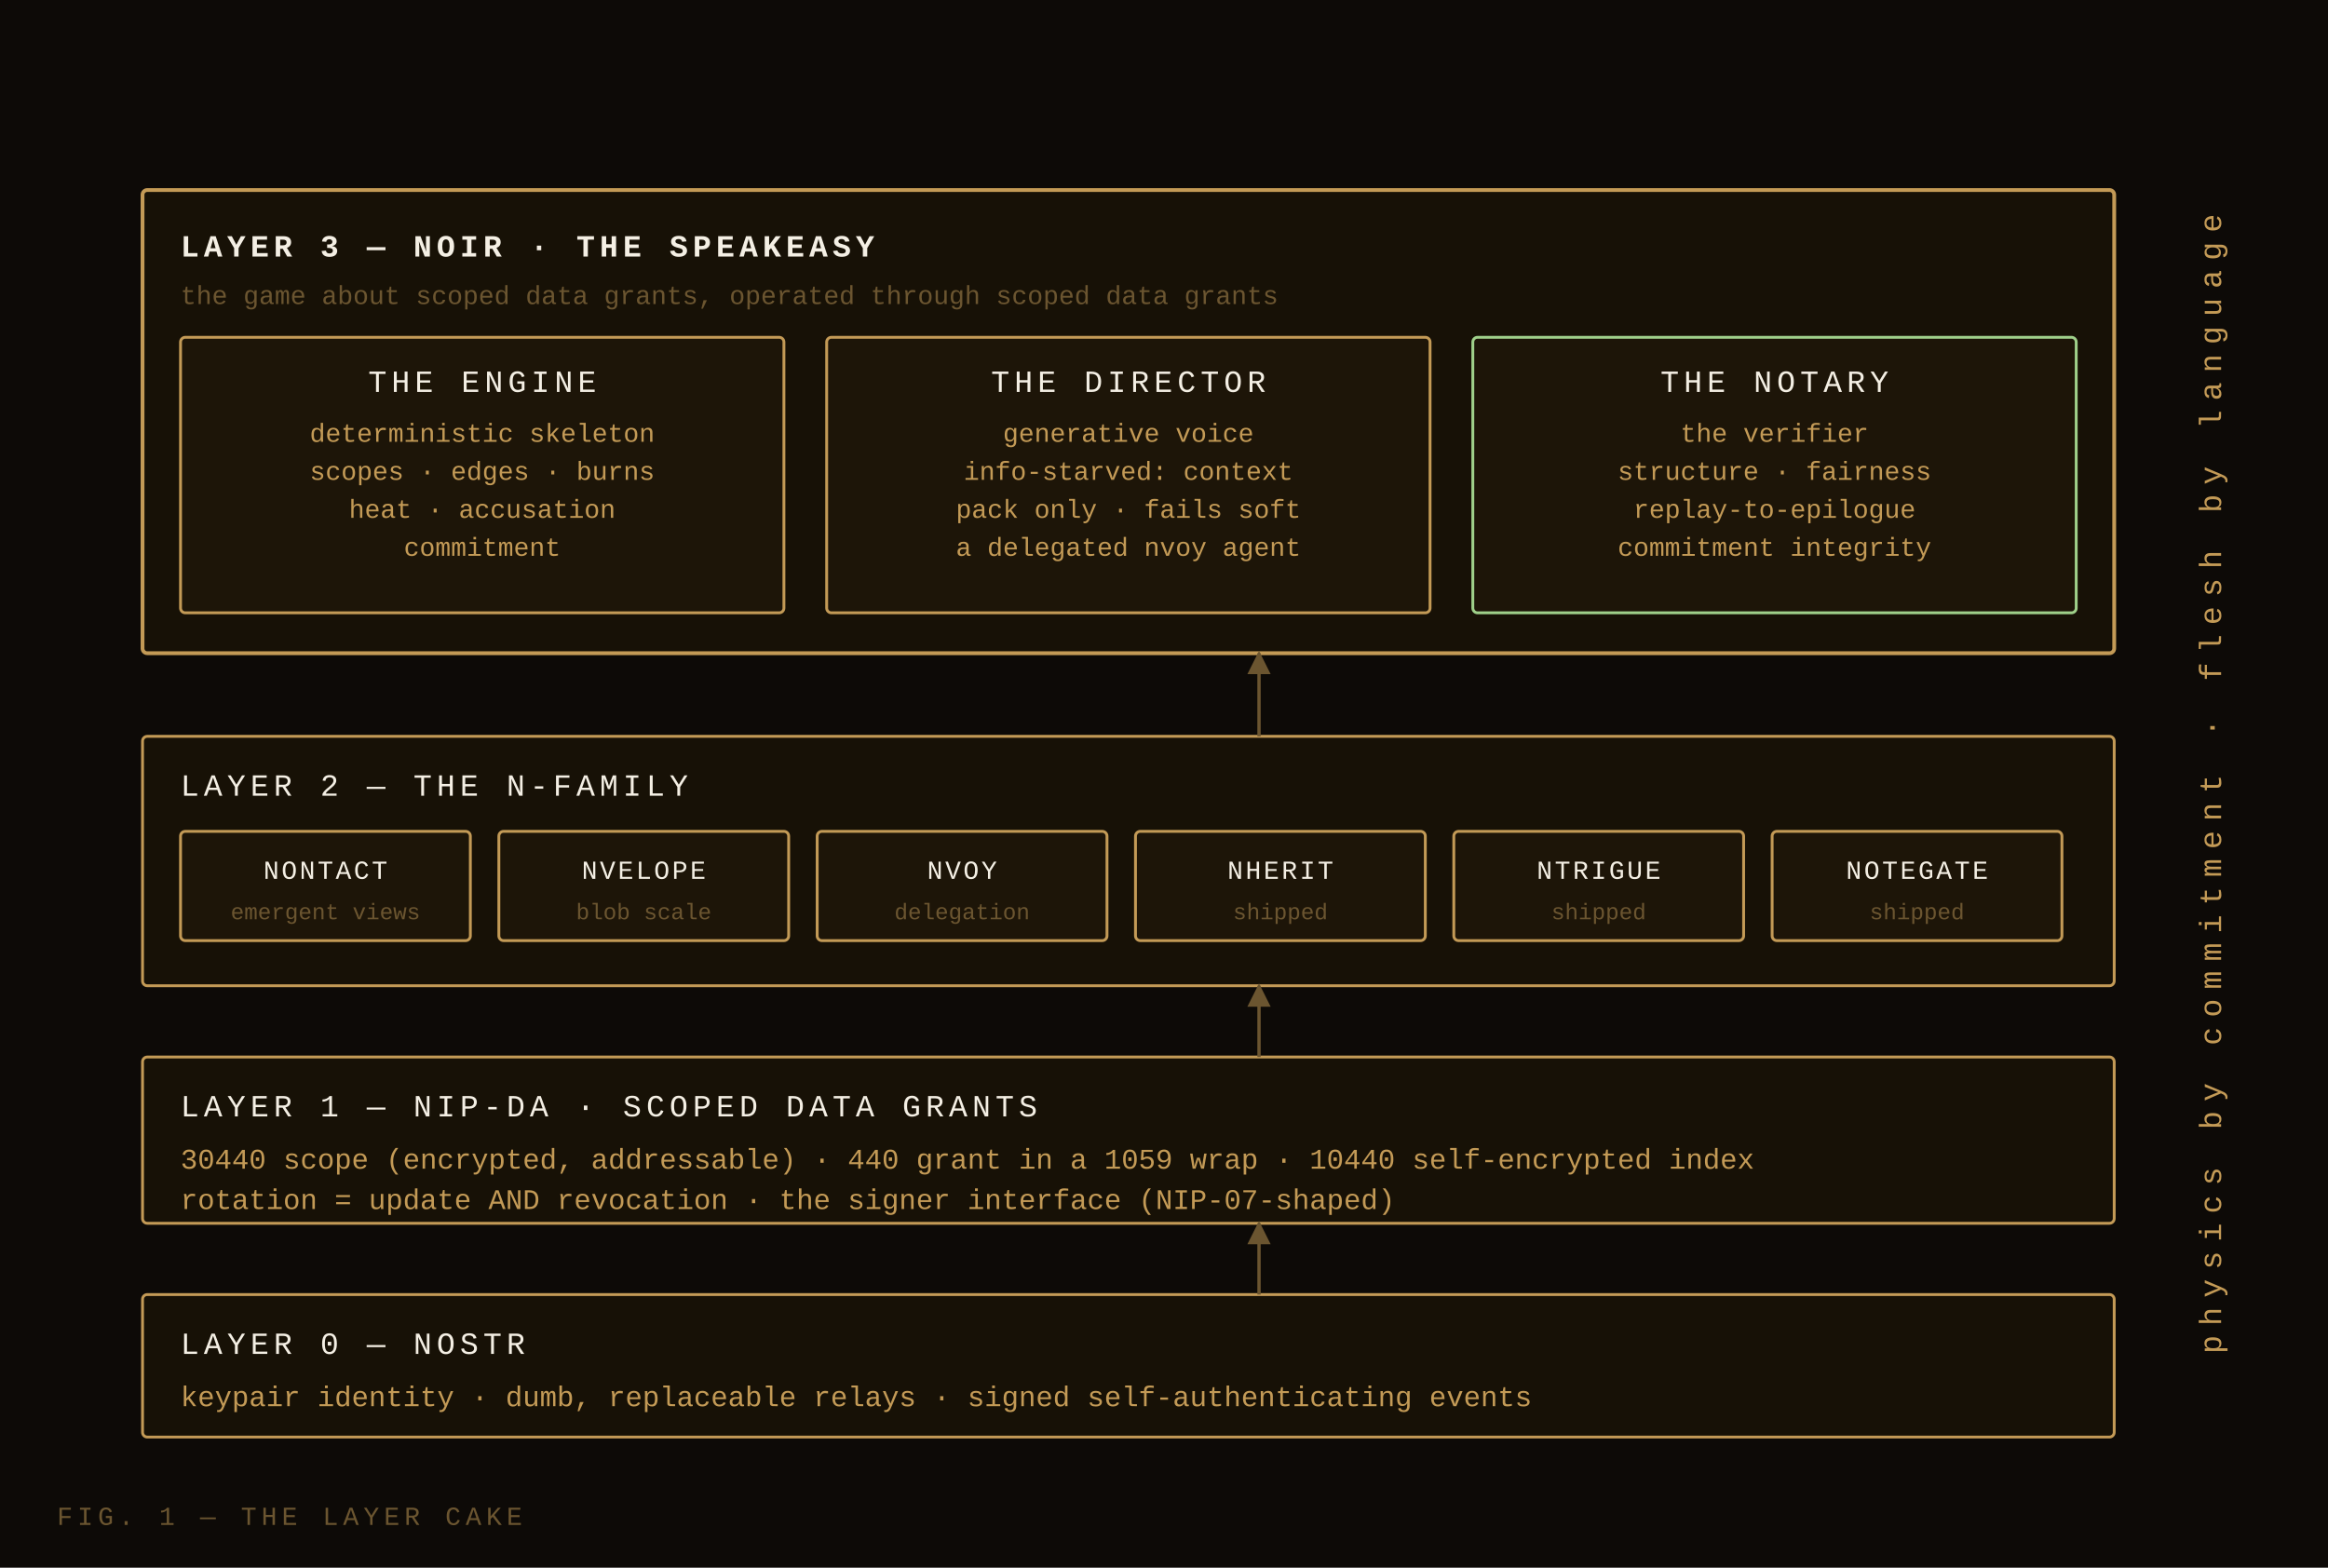
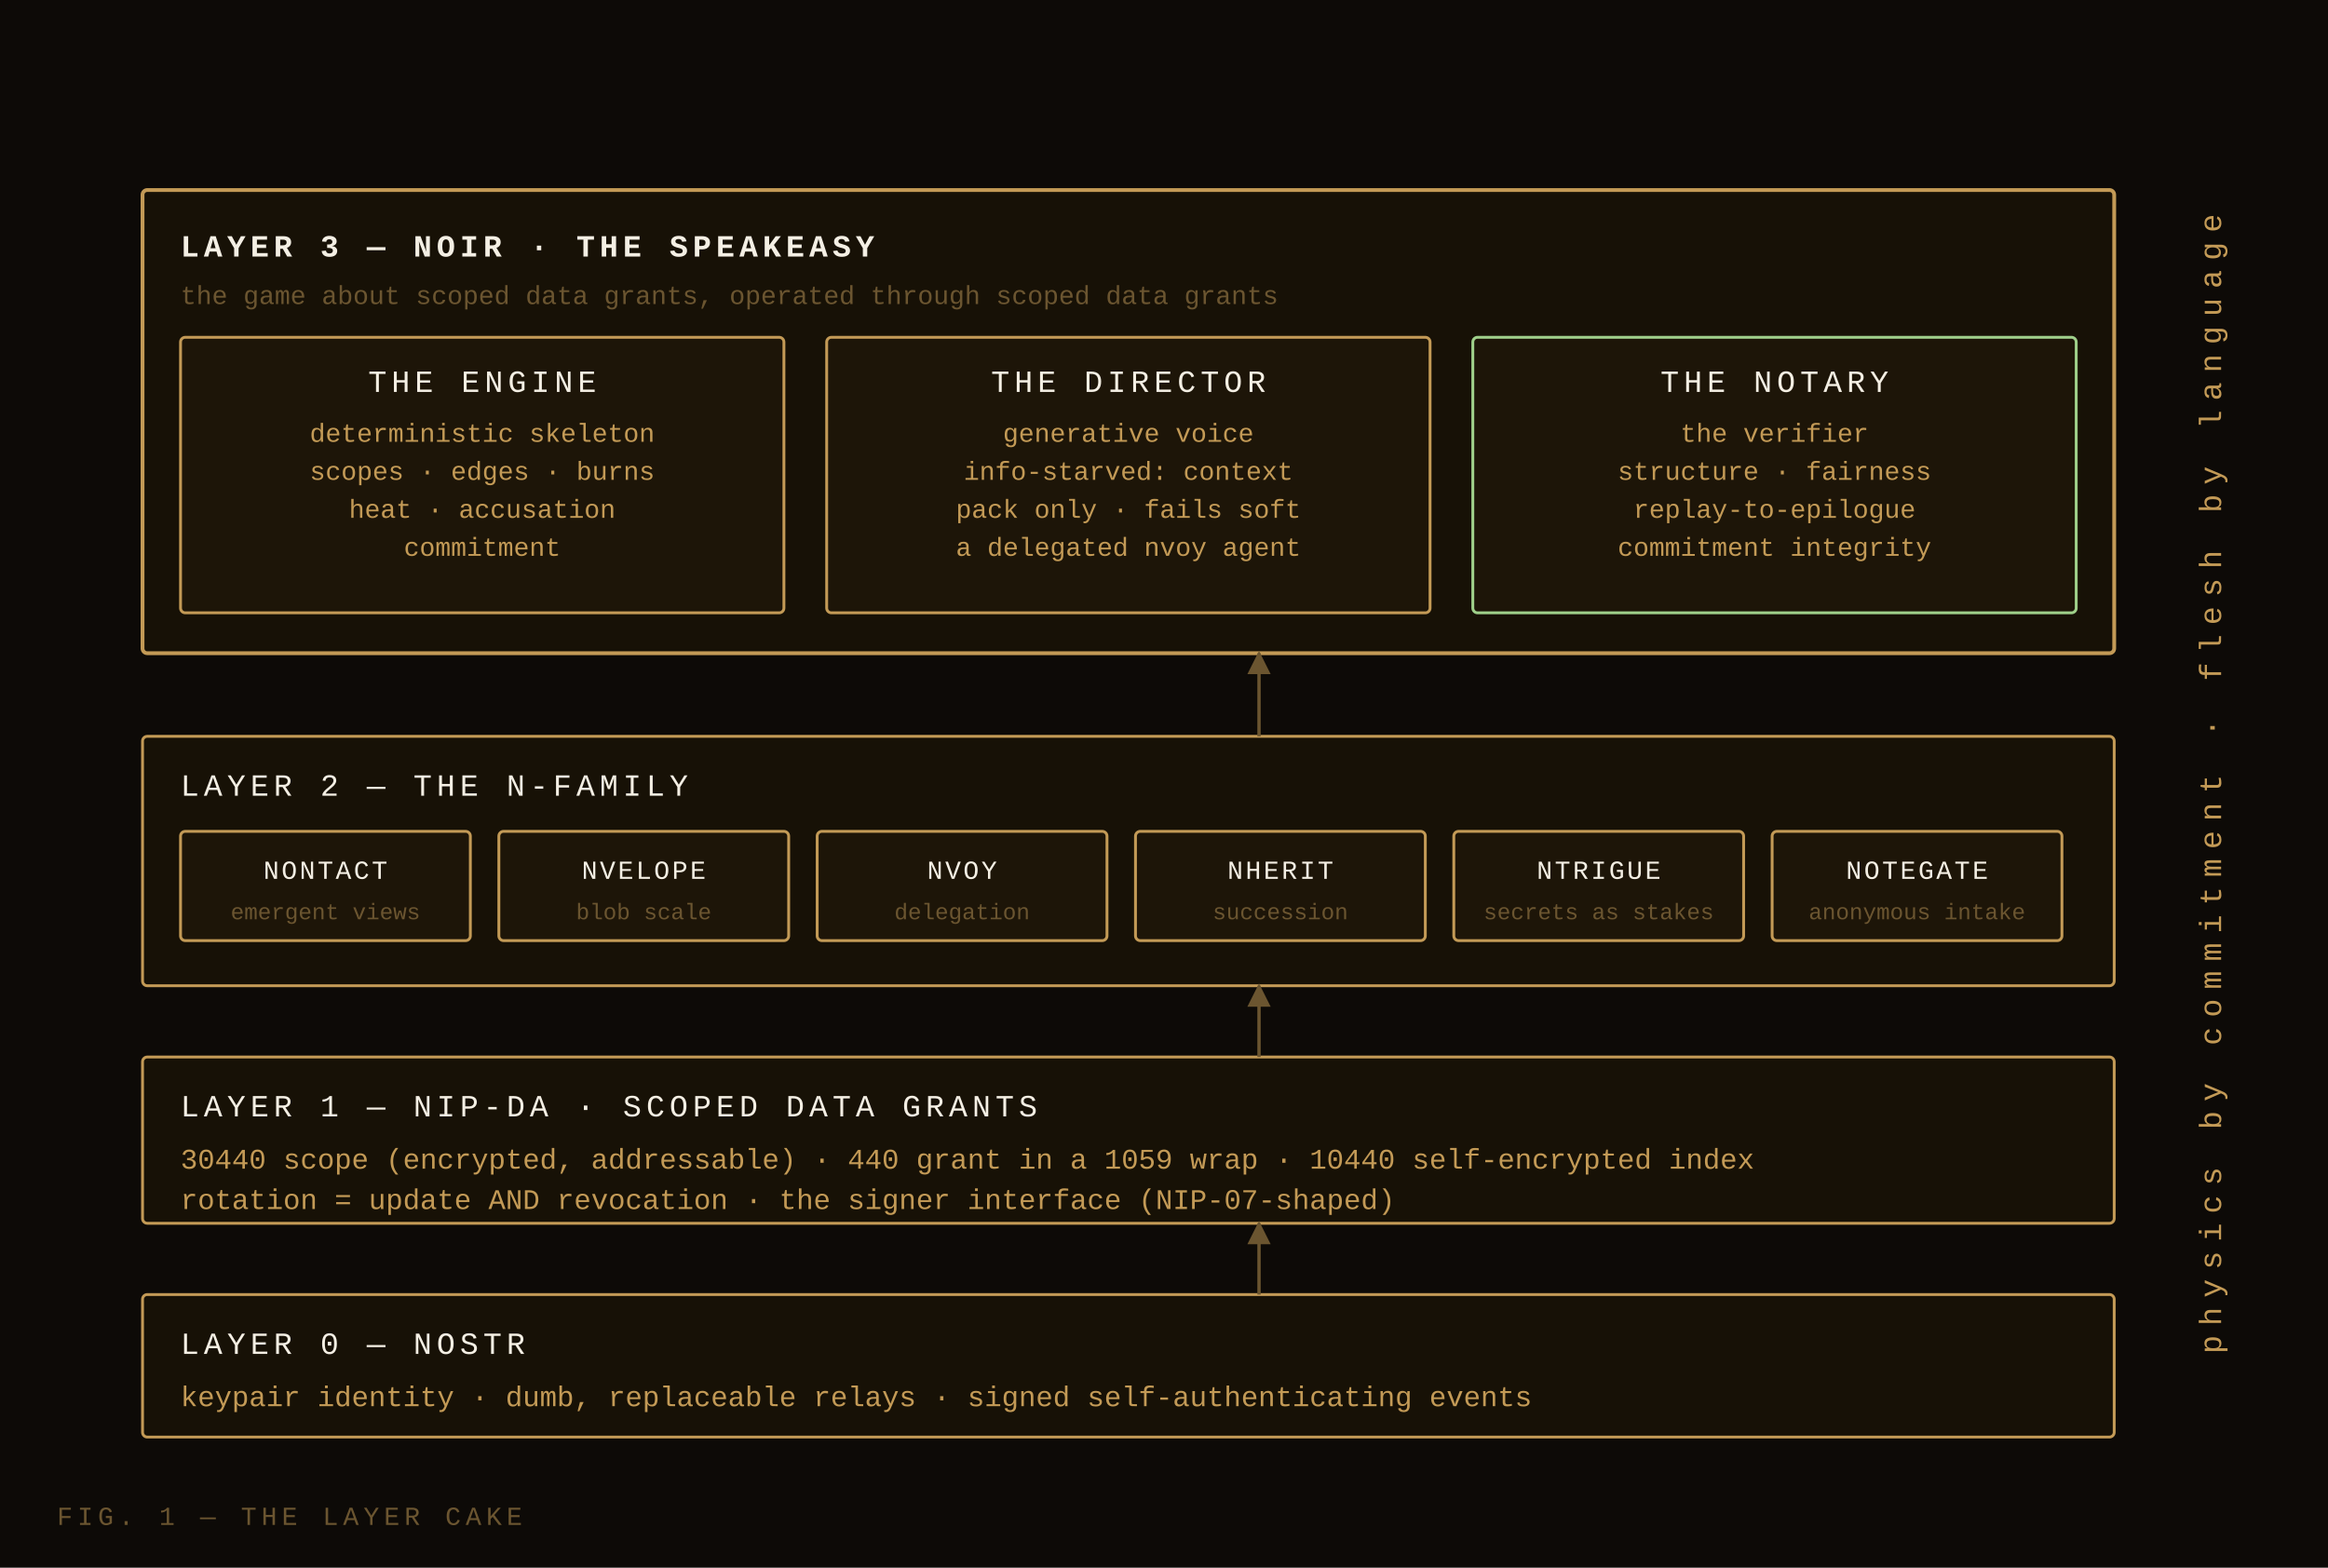
<svg xmlns="http://www.w3.org/2000/svg" width="980" height="660" viewBox="0 0 980 660" font-family="Courier New, Courier, monospace">
  <defs>
    <marker id="arr-gold" viewBox="0 0 10 10" refX="9" refY="5" markerWidth="7" markerHeight="7" orient="auto-start-reverse">
      <path d="M0,0 L10,5 L0,10 z" fill="#c39a56" />
    </marker>
    <marker id="arr-dim" viewBox="0 0 10 10" refX="9" refY="5" markerWidth="7" markerHeight="7" orient="auto-start-reverse">
      <path d="M0,0 L10,5 L0,10 z" fill="#6b5530" />
    </marker>
    <marker id="arr-red" viewBox="0 0 10 10" refX="9" refY="5" markerWidth="7" markerHeight="7" orient="auto-start-reverse">
      <path d="M0,0 L10,5 L0,10 z" fill="#d64532" />
    </marker>
    <marker id="arr-green" viewBox="0 0 10 10" refX="9" refY="5" markerWidth="7" markerHeight="7" orient="auto-start-reverse">
      <path d="M0,0 L10,5 L0,10 z" fill="#9fd08a" />
    </marker>
    <marker id="arr-cream" viewBox="0 0 10 10" refX="9" refY="5" markerWidth="7" markerHeight="7" orient="auto-start-reverse">
      <path d="M0,0 L10,5 L0,10 z" fill="#f4efe4" />
    </marker>
  </defs>
  <rect width="100%" height="100%" fill="#0d0a07" />
  <rect x="60" y="545" width="830" height="60" fill="#171106" stroke="#c39a56" stroke-width="1.2" rx="2" />
  <text x="76" y="570" font-size="13" fill="#f4efe4" text-anchor="start" letter-spacing="2">LAYER 0 — NOSTR</text>
  <text x="76" y="592" font-size="12" fill="#c39a56" text-anchor="start" letter-spacing="0">keypair identity · dumb, replaceable relays · signed self-authenticating events</text>
  <rect x="60" y="445" width="830" height="70" fill="#171106" stroke="#c39a56" stroke-width="1.2" rx="2" />
  <text x="76" y="470" font-size="13" fill="#f4efe4" text-anchor="start" letter-spacing="2">LAYER 1 — NIP-DA · SCOPED DATA GRANTS</text>
  <text x="76" y="492" font-size="12" fill="#c39a56" text-anchor="start" letter-spacing="0">30440 scope (encrypted, addressable) · 440 grant in a 1059 wrap · 10440 self-encrypted index</text>
  <text x="76" y="509" font-size="12" fill="#c39a56" text-anchor="start" letter-spacing="0">rotation = update AND revocation · the signer interface (NIP-07-shaped)</text>
  <rect x="60" y="310" width="830" height="105" fill="#171106" stroke="#c39a56" stroke-width="1.2" rx="2" />
  <text x="76" y="335" font-size="13" fill="#f4efe4" text-anchor="start" letter-spacing="2">LAYER 2 — THE N-FAMILY</text>
  <rect x="76" y="350" width="122" height="46" fill="#1d1508" stroke="#c39a56" stroke-width="1.2" rx="2" />
  <text x="137" y="370" font-size="11" fill="#f4efe4" text-anchor="middle" letter-spacing="1">NONTACT</text>
  <text x="137" y="387" font-size="9.5" fill="#6b5530" text-anchor="middle" letter-spacing="0">emergent views</text>
  <rect x="210" y="350" width="122" height="46" fill="#1d1508" stroke="#c39a56" stroke-width="1.2" rx="2" />
  <text x="271" y="370" font-size="11" fill="#f4efe4" text-anchor="middle" letter-spacing="1">NVELOPE</text>
  <text x="271" y="387" font-size="9.5" fill="#6b5530" text-anchor="middle" letter-spacing="0">blob scale</text>
  <rect x="344" y="350" width="122" height="46" fill="#1d1508" stroke="#c39a56" stroke-width="1.2" rx="2" />
  <text x="405" y="370" font-size="11" fill="#f4efe4" text-anchor="middle" letter-spacing="1">NVOY</text>
  <text x="405" y="387" font-size="9.5" fill="#6b5530" text-anchor="middle" letter-spacing="0">delegation</text>
  <rect x="478" y="350" width="122" height="46" fill="#1d1508" stroke="#c39a56" stroke-width="1.2" rx="2" />
  <text x="539" y="370" font-size="11" fill="#f4efe4" text-anchor="middle" letter-spacing="1">NHERIT</text>
-   <text x="539" y="387" font-size="9.5" fill="#6b5530" text-anchor="middle" letter-spacing="0">shipped</text>
+   <text x="539" y="387" font-size="9.5" fill="#6b5530" text-anchor="middle" letter-spacing="0">succession</text>
  <rect x="612" y="350" width="122" height="46" fill="#1d1508" stroke="#c39a56" stroke-width="1.2" rx="2" />
  <text x="673" y="370" font-size="11" fill="#f4efe4" text-anchor="middle" letter-spacing="1">NTRIGUE</text>
-   <text x="673" y="387" font-size="9.5" fill="#6b5530" text-anchor="middle" letter-spacing="0">shipped</text>
+   <text x="673" y="387" font-size="9.5" fill="#6b5530" text-anchor="middle" letter-spacing="0">secrets as stakes</text>
  <rect x="746" y="350" width="122" height="46" fill="#1d1508" stroke="#c39a56" stroke-width="1.2" rx="2" />
  <text x="807" y="370" font-size="11" fill="#f4efe4" text-anchor="middle" letter-spacing="1">NOTEGATE</text>
-   <text x="807" y="387" font-size="9.5" fill="#6b5530" text-anchor="middle" letter-spacing="0">shipped</text>
+   <text x="807" y="387" font-size="9.5" fill="#6b5530" text-anchor="middle" letter-spacing="0">anonymous intake</text>
  <rect x="60" y="80" width="830" height="195" fill="#171106" stroke="#c39a56" stroke-width="1.6" rx="2" />
  <text x="76" y="108" font-size="13" fill="#f4efe4" text-anchor="start" letter-spacing="2" font-weight="bold">LAYER 3 — NOIR · THE SPEAKEASY</text>
  <text x="76" y="128" font-size="11" fill="#6b5530" text-anchor="start" letter-spacing="0">the game about scoped data grants, operated through scoped data grants</text>
  <rect x="76" y="142" width="254" height="116" fill="#1d1508" stroke="#c39a56" stroke-width="1.2" rx="2" />
  <text x="203" y="165" font-size="13" fill="#f4efe4" text-anchor="middle" letter-spacing="2">THE ENGINE</text>
  <text x="203" y="186" font-size="11" fill="#c39a56" text-anchor="middle" letter-spacing="0">deterministic skeleton</text>
  <text x="203" y="202" font-size="11" fill="#c39a56" text-anchor="middle" letter-spacing="0">scopes · edges · burns</text>
  <text x="203" y="218" font-size="11" fill="#c39a56" text-anchor="middle" letter-spacing="0">heat · accusation</text>
  <text x="203" y="234" font-size="11" fill="#c39a56" text-anchor="middle" letter-spacing="0">commitment</text>
  <rect x="348" y="142" width="254" height="116" fill="#1d1508" stroke="#c39a56" stroke-width="1.2" rx="2" />
  <text x="475" y="165" font-size="13" fill="#f4efe4" text-anchor="middle" letter-spacing="2">THE DIRECTOR</text>
  <text x="475" y="186" font-size="11" fill="#c39a56" text-anchor="middle" letter-spacing="0">generative voice</text>
  <text x="475" y="202" font-size="11" fill="#c39a56" text-anchor="middle" letter-spacing="0">info-starved: context</text>
  <text x="475" y="218" font-size="11" fill="#c39a56" text-anchor="middle" letter-spacing="0">pack only · fails soft</text>
  <text x="475" y="234" font-size="11" fill="#c39a56" text-anchor="middle" letter-spacing="0">a delegated nvoy agent</text>
  <rect x="620" y="142" width="254" height="116" fill="#1d1508" stroke="#9fd08a" stroke-width="1.2" rx="2" />
  <text x="747" y="165" font-size="13" fill="#f4efe4" text-anchor="middle" letter-spacing="2">THE NOTARY</text>
  <text x="747" y="186" font-size="11" fill="#c39a56" text-anchor="middle" letter-spacing="0">the verifier</text>
  <text x="747" y="202" font-size="11" fill="#c39a56" text-anchor="middle" letter-spacing="0">structure · fairness</text>
  <text x="747" y="218" font-size="11" fill="#c39a56" text-anchor="middle" letter-spacing="0">replay-to-epilogue</text>
  <text x="747" y="234" font-size="11" fill="#c39a56" text-anchor="middle" letter-spacing="0">commitment integrity</text>
  <line x1="530" y1="545" x2="530" y2="515" stroke="#6b5530" stroke-width="1.4" marker-end="url(#arr-dim)" />
  <line x1="530" y1="445" x2="530" y2="415" stroke="#6b5530" stroke-width="1.4" marker-end="url(#arr-dim)" />
  <line x1="530" y1="310" x2="530" y2="275" stroke="#6b5530" stroke-width="1.4" marker-end="url(#arr-dim)" />
  <text x="935" y="330" font-size="13" fill="#c39a56" letter-spacing="4" transform="rotate(-90 935 330)" text-anchor="middle">physics by commitment · flesh by language</text>
  <text x="24" y="642" font-size="11" fill="#6b5530" text-anchor="start" letter-spacing="2">FIG. 1 — THE LAYER CAKE</text>
</svg>
